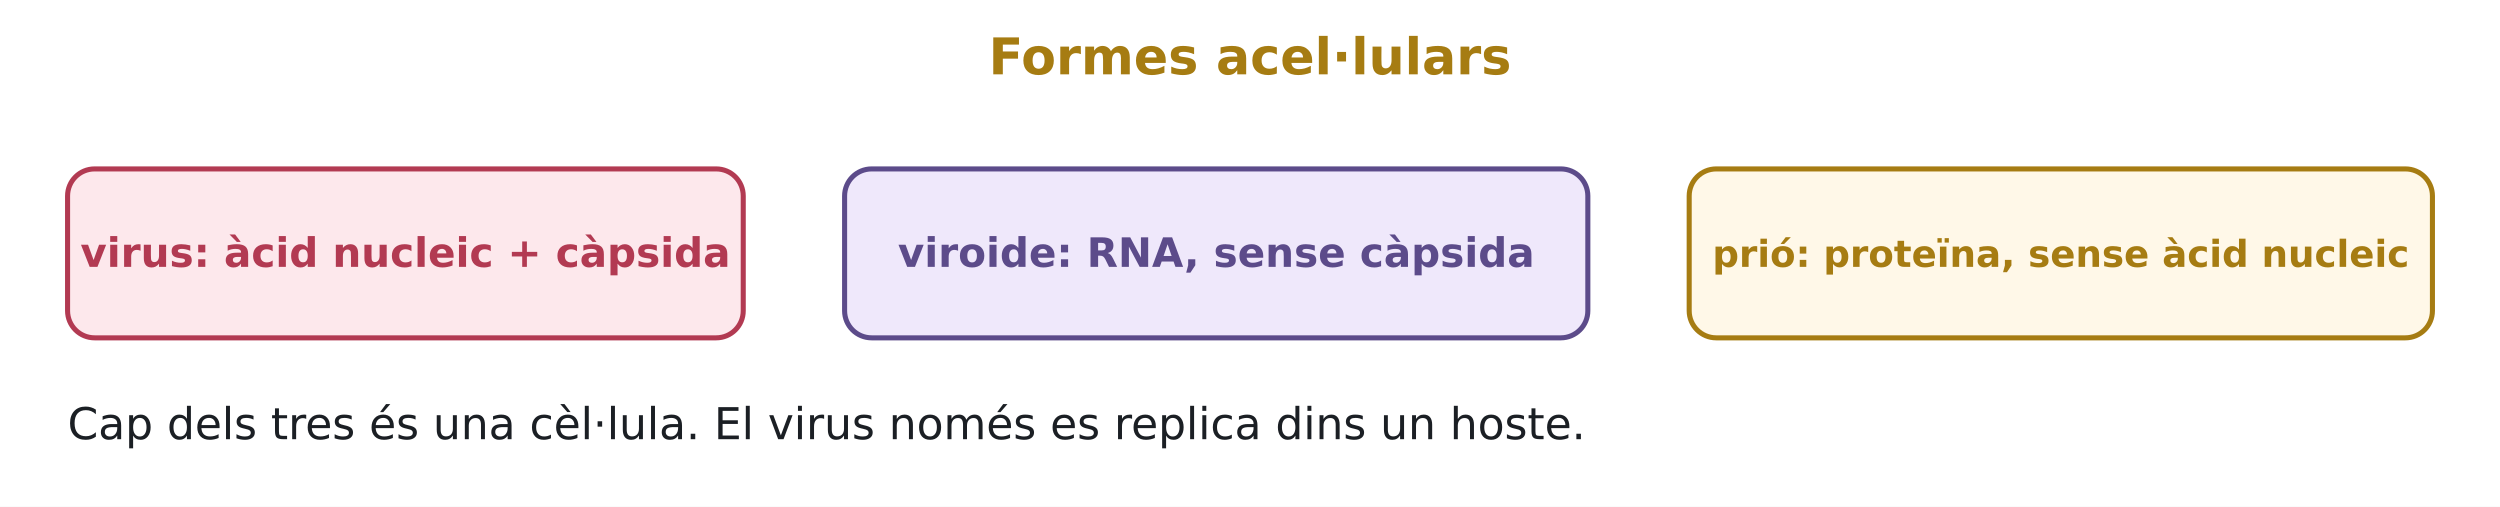
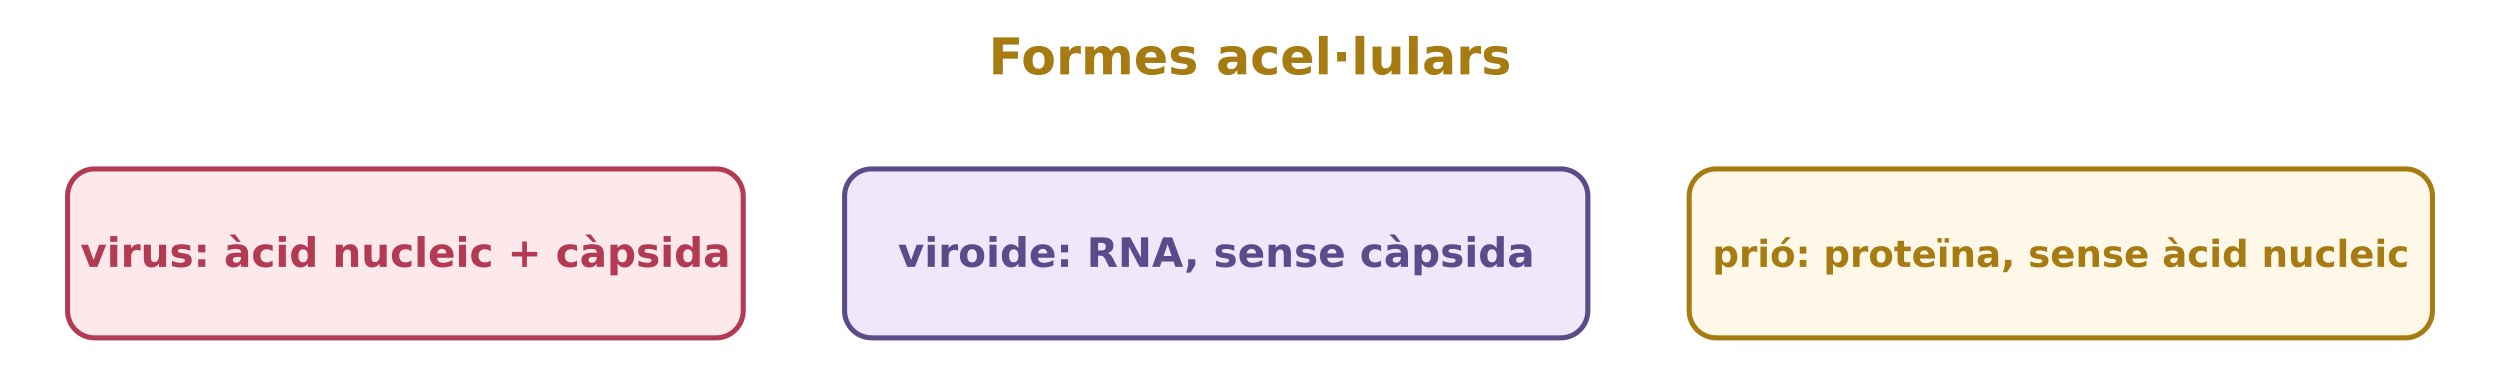
- <svg xmlns="http://www.w3.org/2000/svg" viewBox="0 0 740 150" font-family="DejaVu Sans, Liberation Sans, Arial, sans-serif">
-   <rect width="740" height="150" fill="#fff" />
+ <svg xmlns="http://www.w3.org/2000/svg" viewBox="0 0 740 116.0" font-family="DejaVu Sans, Liberation Sans, Arial, sans-serif">
+   <rect width="740" height="116.0" fill="#fff" />
  <defs>
    <marker id="ah" markerWidth="8" markerHeight="8" refX="7" refY="3" orient="auto">
      <path d="M0,0 L8,3 L0,6 Z" fill="#1b1f24" />
    </marker>
    <marker id="ahg" markerWidth="8" markerHeight="8" refX="7" refY="3" orient="auto">
      <path d="M0,0 L8,3 L0,6 Z" fill="#0E7C66" />
    </marker>
    <marker id="ahr" markerWidth="8" markerHeight="8" refX="7" refY="3" orient="auto">
      <path d="M0,0 L8,3 L0,6 Z" fill="#B23A52" />
    </marker>
    <marker id="ahb" markerWidth="8" markerHeight="8" refX="7" refY="3" orient="auto">
      <path d="M0,0 L8,3 L0,6 Z" fill="#1F6AA5" />
    </marker>
  </defs>
  <text x="370" y="22" font-size="15" text-anchor="middle" fill="#A67C12" font-weight="700" font-style="normal">Formes acel·lulars</text>
  <rect x="20" y="50" width="200" height="50" rx="8" fill="#fde8ec" stroke="#B23A52" stroke-width="1.5" />
  <text x="120.0" y="79.0" font-size="12" text-anchor="middle" fill="#B23A52" font-weight="700" font-style="normal">virus: àcid nucleic + càpsida</text>
  <rect x="250" y="50" width="220" height="50" rx="8" fill="#efe8fb" stroke="#5C4B8A" stroke-width="1.5" />
  <text x="360.0" y="79.0" font-size="12" text-anchor="middle" fill="#5C4B8A" font-weight="700" font-style="normal">viroide: RNA, sense càpsida</text>
  <rect x="500" y="50" width="220" height="50" rx="8" fill="#fff8e8" stroke="#A67C12" stroke-width="1.5" />
  <text x="610.0" y="79.0" font-size="11" text-anchor="middle" fill="#A67C12" font-weight="700" font-style="normal">prió: proteïna, sense àcid nucleic</text>
-   <text x="20" y="130" font-size="13" text-anchor="start" fill="#1b1f24" font-weight="400" font-style="normal">Cap dels tres és una cèl·lula. El virus només es replica dins un hoste.</text>
</svg>
